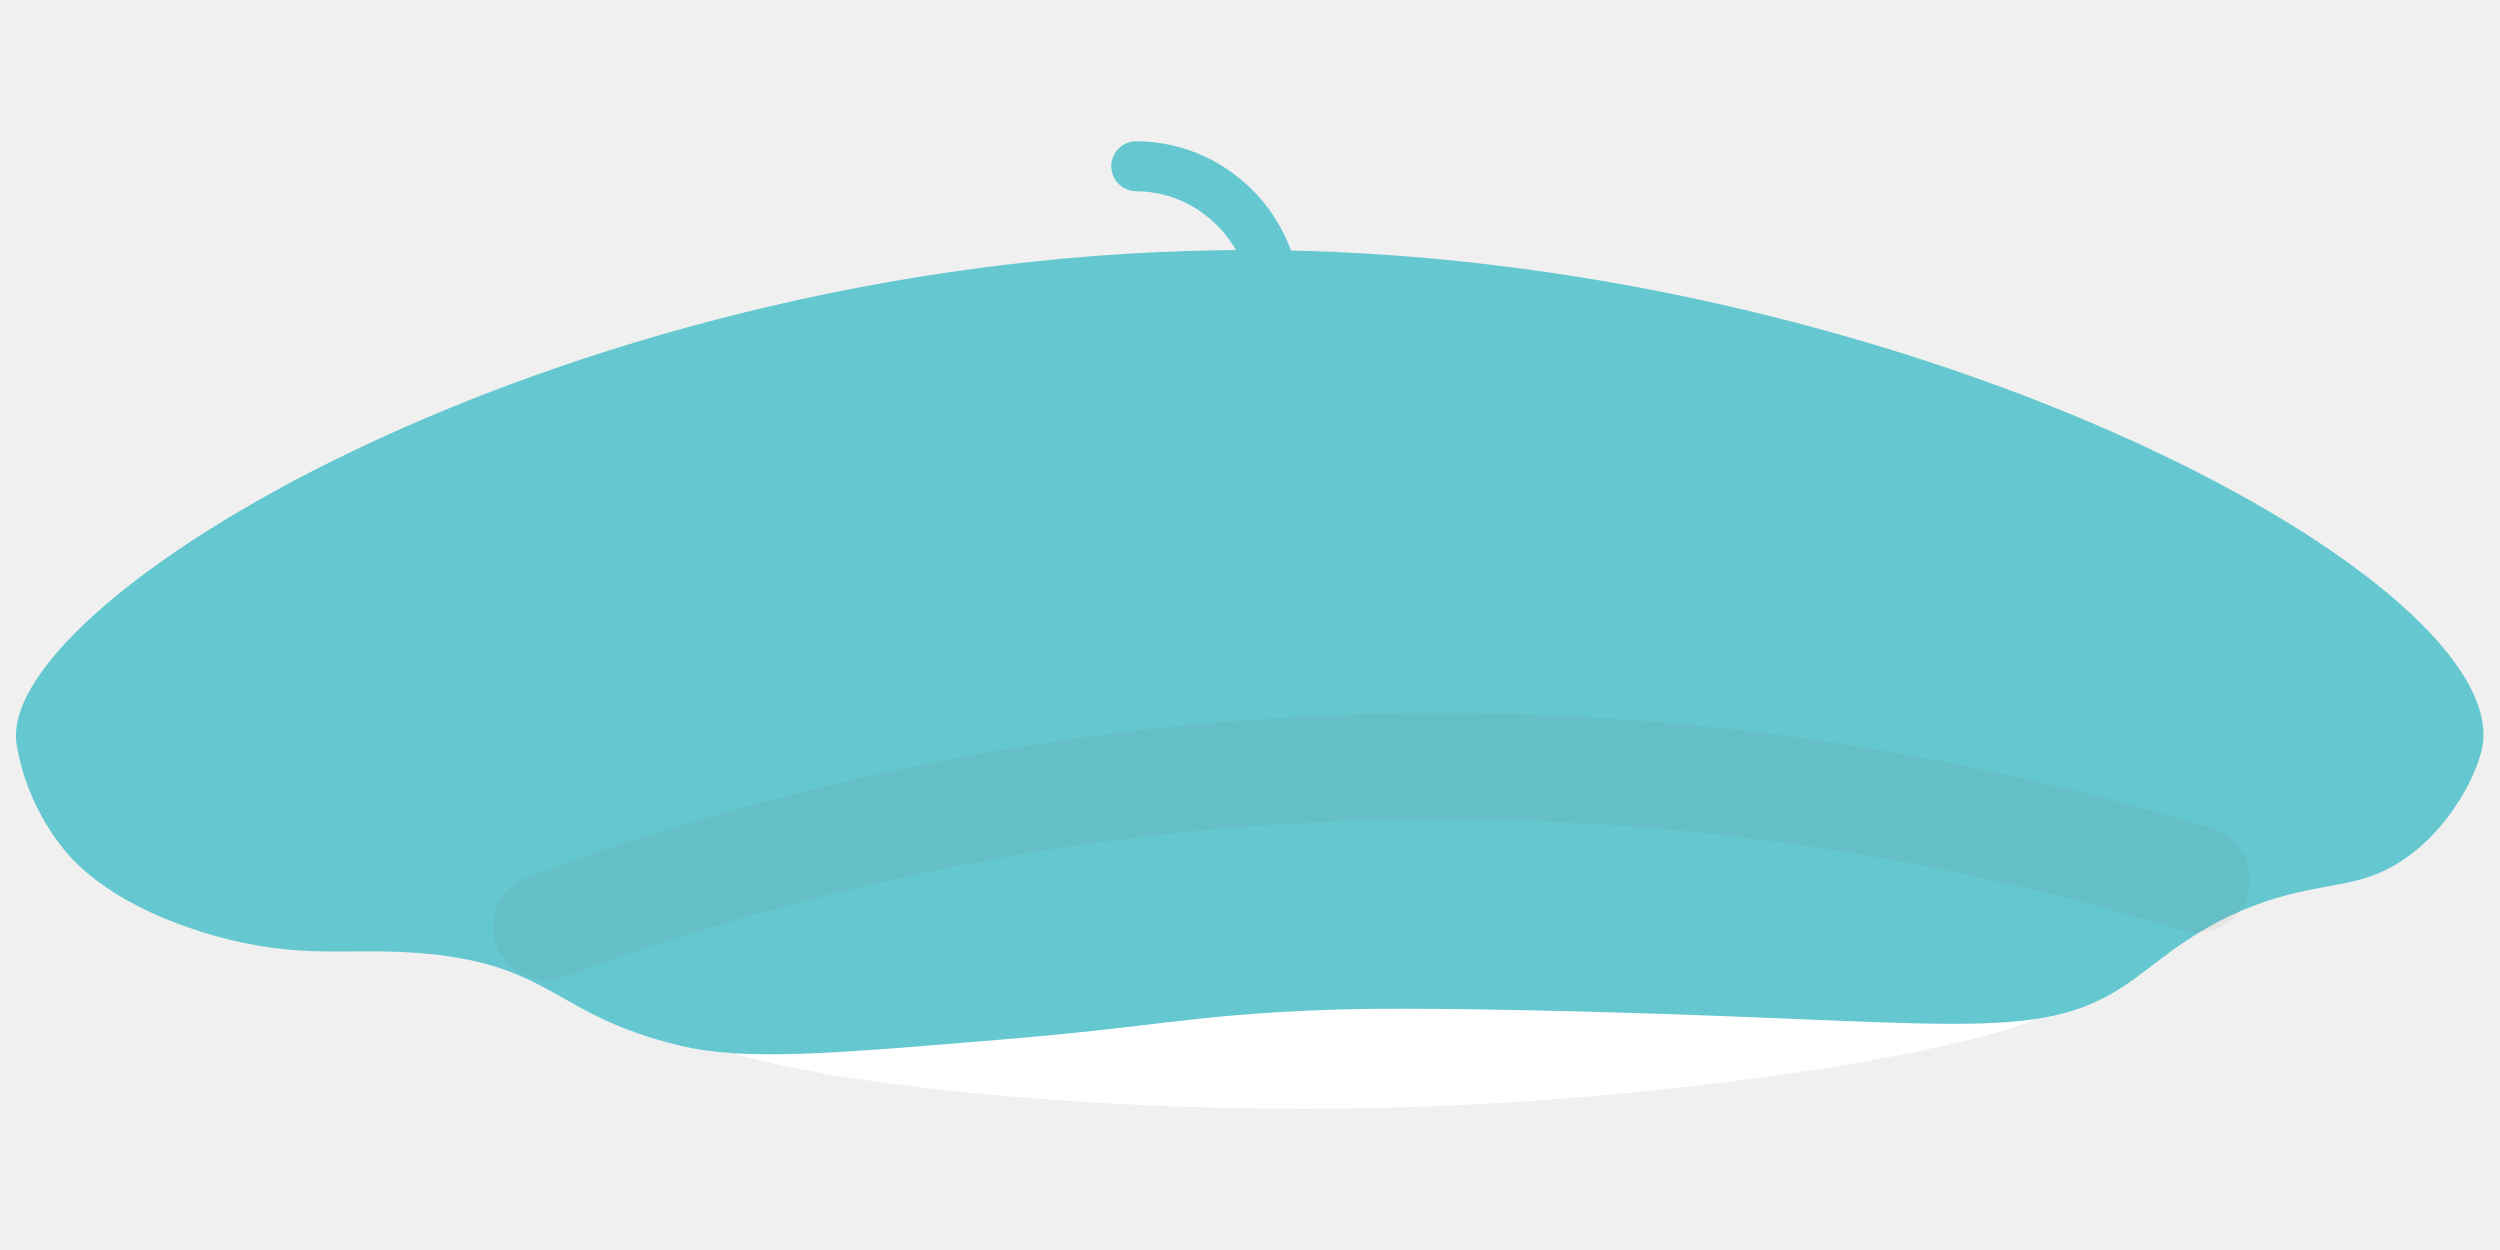
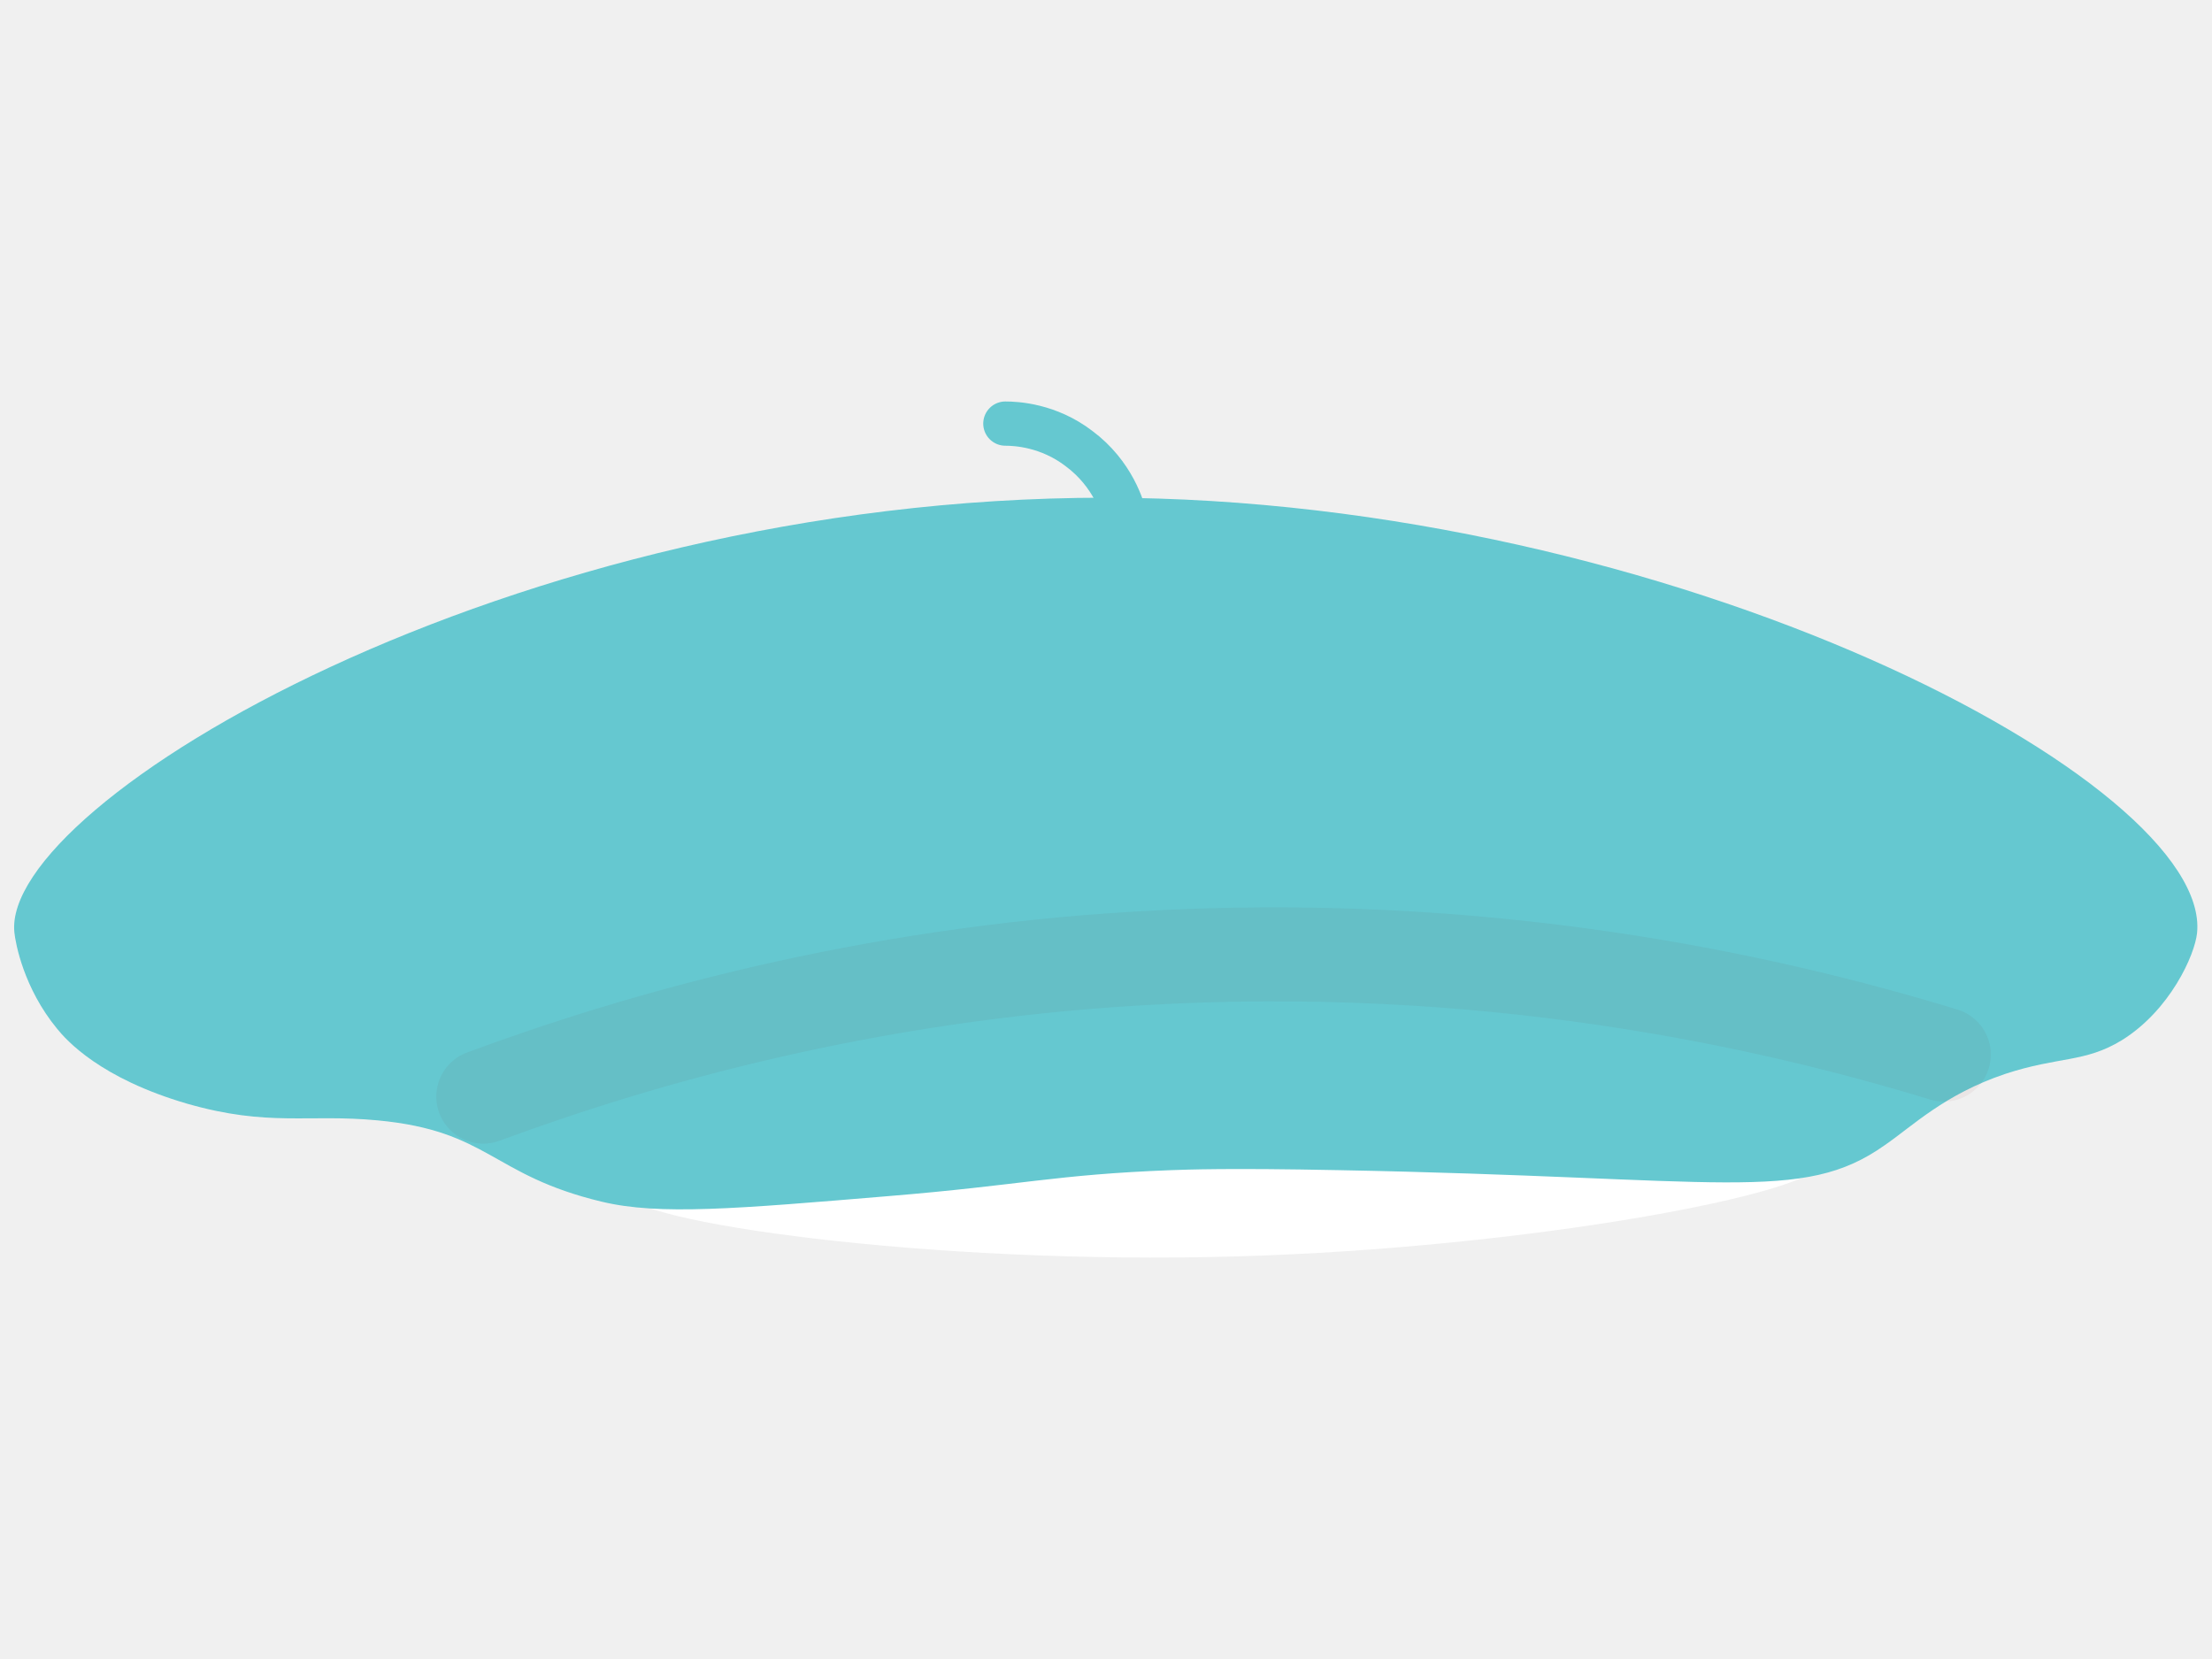
- <svg xmlns="http://www.w3.org/2000/svg" version="1.1" id="Layer_1" x="0px" y="0px" viewBox="0 0 400 200" style="enable-background:new 0 0 400 200;" xml:space="preserve">
+ <svg xmlns="http://www.w3.org/2000/svg" version="1.1" id="Layer_1" x="0px" y="0px" viewBox="0 0 400 300" style="enable-background:new 0 0 400 300;" xml:space="preserve">
  <style type="text/css">
	.st0{fill:none;stroke:#65C8D0;stroke-width:8;stroke-linecap:round;stroke-linejoin:round;stroke-miterlimit:10;}
	.st1{fill:#FFFFFF;}
	.st2{fill:#65C8D0;}
	
		.st3{opacity:5.000000e-02;fill:none;stroke:#630000;stroke-width:17;stroke-linecap:round;stroke-linejoin:bevel;stroke-miterlimit:10;enable-background:new    ;}
</style>
-   <path class="st0" d="M203.5,43.8c-0.4-1.8-2.2-8.1-8.4-12.7c-5.5-4.2-11.3-4.5-13.3-4.5" />
-   <path class="st1" d="M329,160.4c0.3,5.2-52.3,15.3-105.5,16.8c-55.5,1.6-110.6-6.3-110.5-11.6c0.1-6.3,78.4-9.4,110.9-10.1  C230.1,155.4,328.5,153.4,329,160.4z" />
-   <path class="st2" d="M397.3,118.7c-0.4,4-4.9,14-13.6,19.4c-6.7,4.1-11.4,2.9-21.1,6.1c-11,3.7-16.7,9.4-21.8,12.9  c-15,10.6-29.1,5.8-98.8,4.5c-20-0.4-27.3-0.1-30.2,0c-21.1,0.8-26.9,2.7-51.2,4.7c-27.6,2.3-41.4,3.5-51.8,1  c-20-4.8-20.3-12.8-40.5-14.7c-12.6-1.2-19.7,1.2-34.4-3C18.1,145,12,138.1,10.3,136c-6-7.3-7.5-15.4-7.7-17.4  C0.2,95.2,92.1,40,199.9,40C302.7,40.1,400,91.5,397.3,118.7z" />
-   <path class="st3" d="M87.4,148.3c28.4-10.5,69-22.1,118.7-25c62.2-3.7,113,7.5,145.4,17.4" />
+   <path class="st0" d="M203.5,93.8c-0.4-1.8-2.2-8.1-8.4-12.7c-5.5-4.2-11.3-4.5-13.3-4.5" />
+   <path class="st1" d="M329,210.4c0.3,5.2-52.3,15.3-105.5,16.8c-55.5,1.6-110.6-6.3-110.5-11.6c0.1-6.3,78.4-9.4,110.9-10.1  C230.1,205.4,328.5,203.4,329,210.4z" />
+   <path class="st2" d="M397.3,168.7c-0.4,4-4.9,14-13.6,19.4c-6.7,4.1-11.4,2.9-21.1,6.1c-11,3.7-16.7,9.4-21.8,12.9  c-15,10.6-29.1,5.8-98.8,4.5c-20-0.4-27.3-0.1-30.2,0c-21.1,0.8-26.9,2.7-51.2,4.7c-27.6,2.3-41.4,3.5-51.8,1  c-20-4.8-20.3-12.8-40.5-14.7c-12.6-1.2-19.7,1.2-34.4-3C18.1,195,12,188.1,10.3,186c-6-7.3-7.5-15.4-7.7-17.4  C0.2,145.2,92.1,90,199.9,90C302.7,90.1,400,141.5,397.3,168.7z" />
+   <path class="st3" d="M87.4,198.3c28.4-10.5,69-22.1,118.7-25c62.2-3.7,113,7.5,145.4,17.4" />
</svg>
